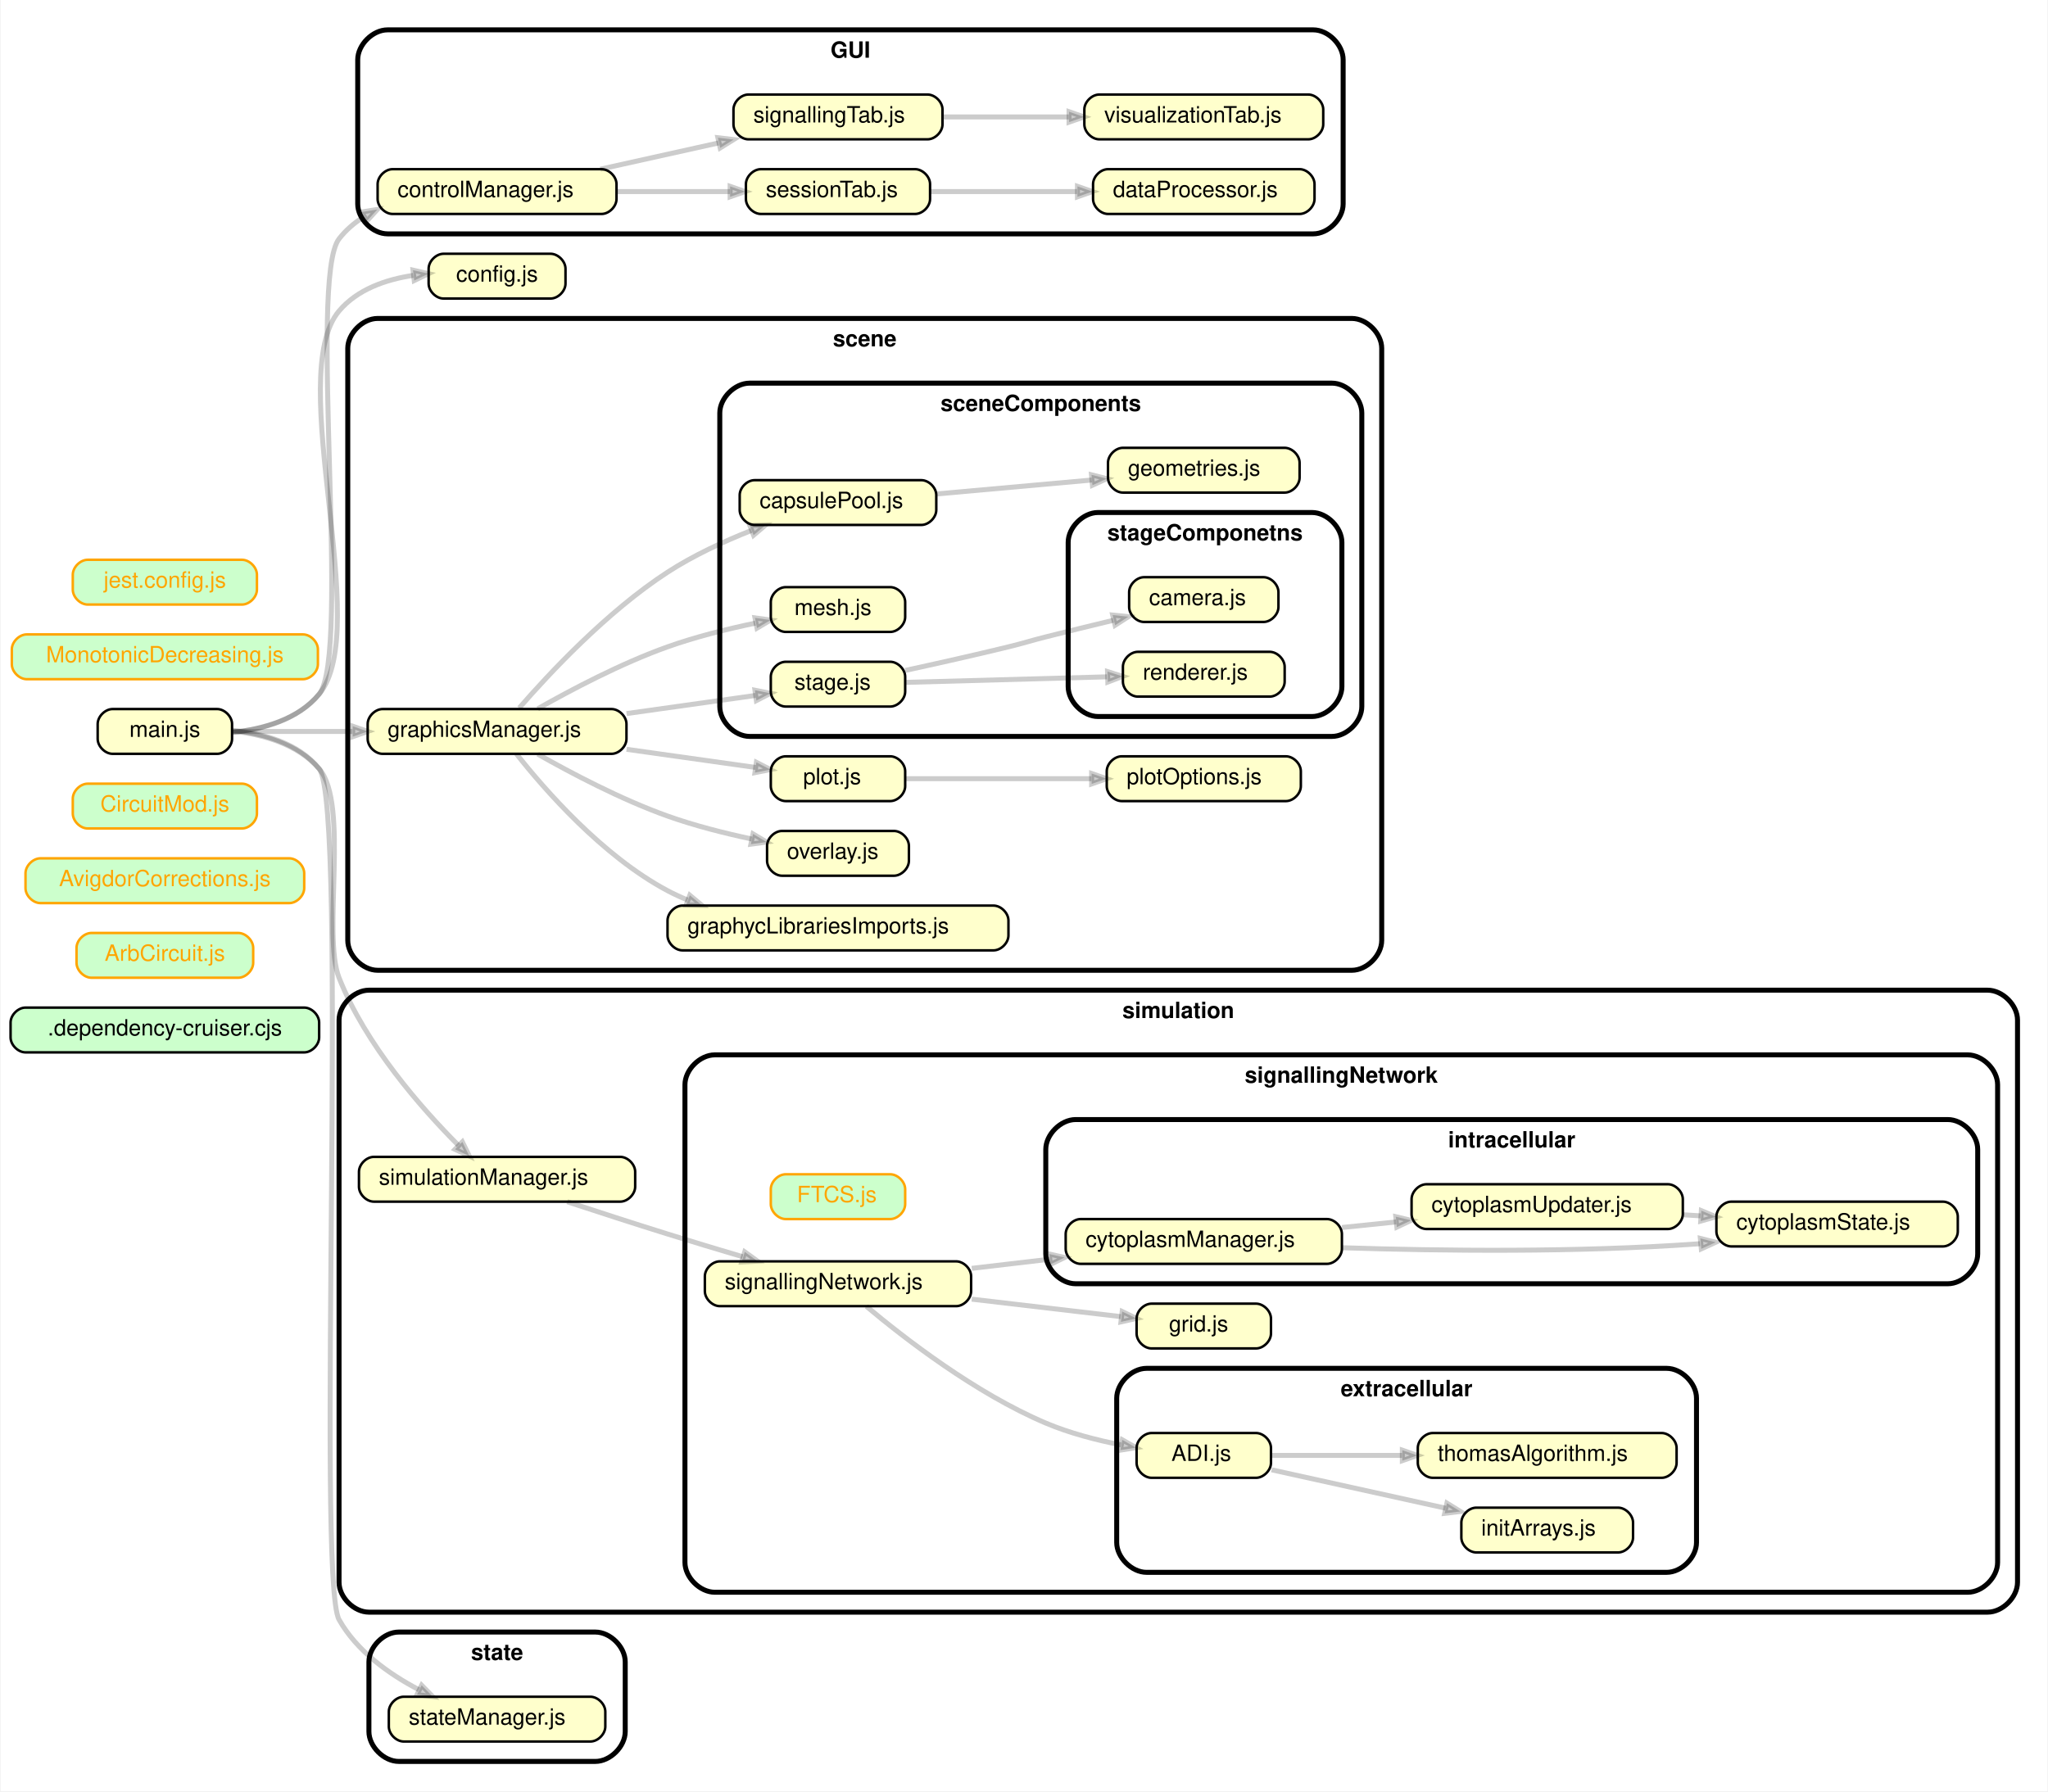
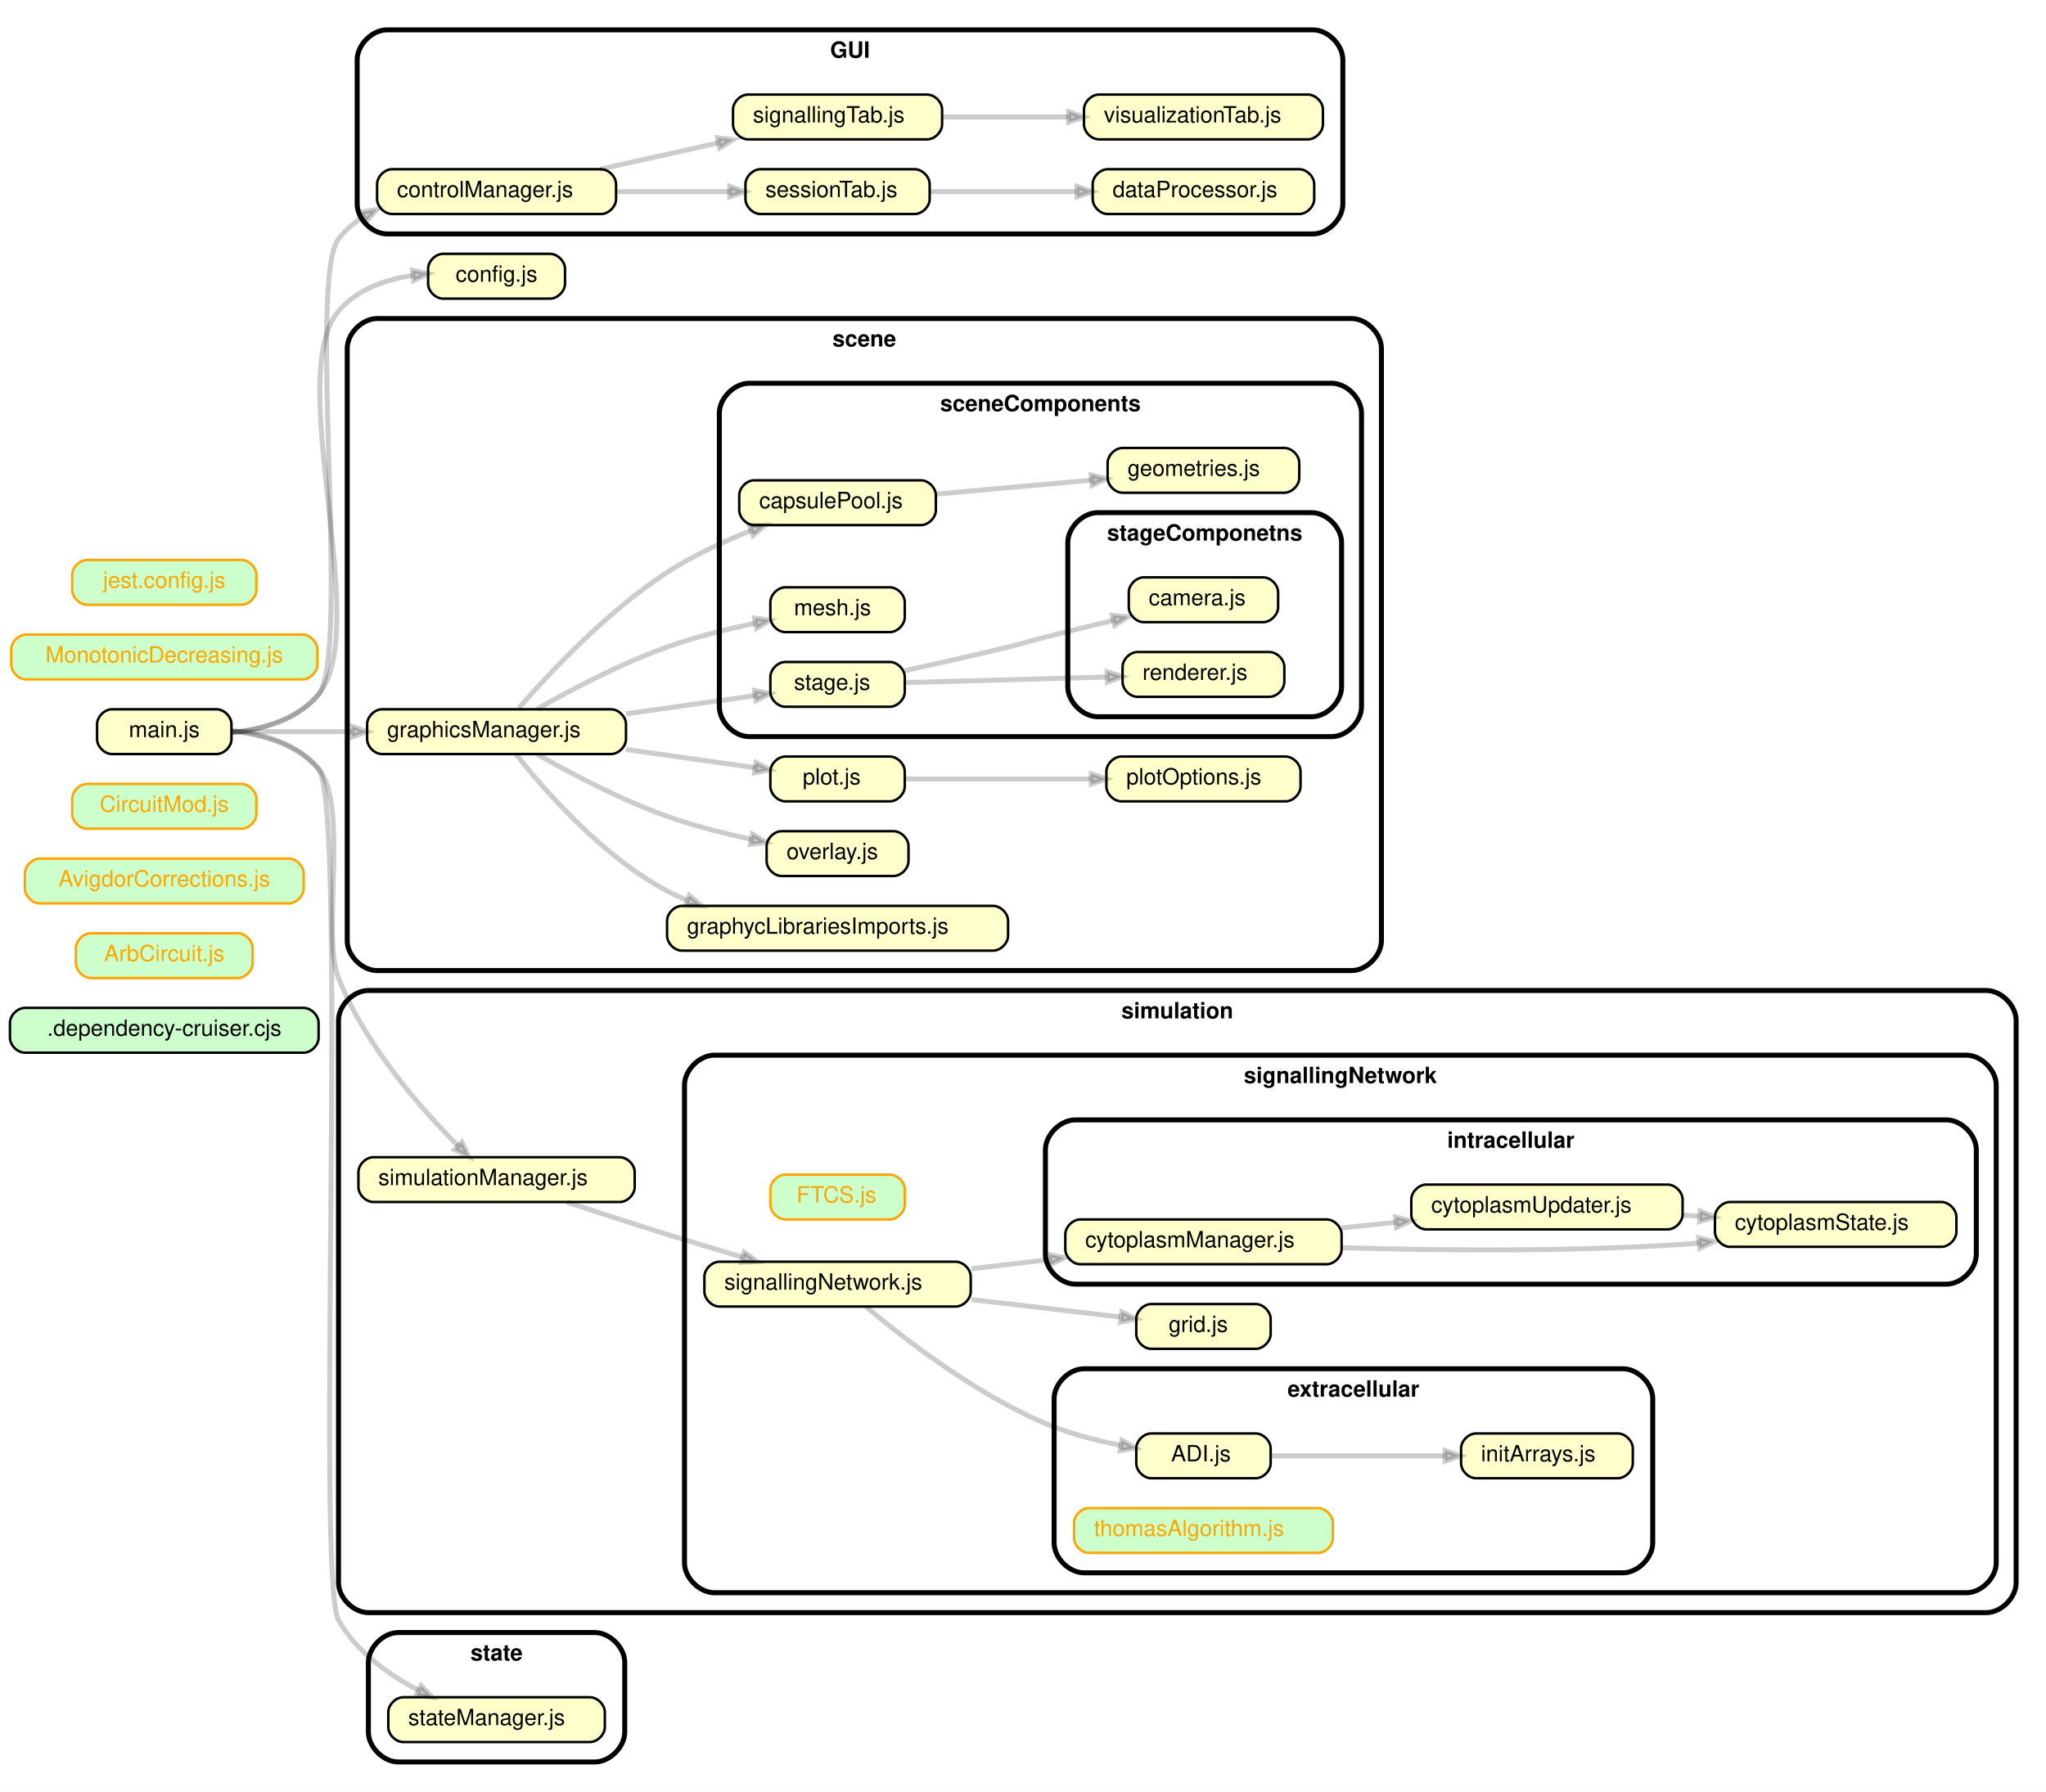
- <svg xmlns="http://www.w3.org/2000/svg" xmlns:xlink="http://www.w3.org/1999/xlink" width="823pt" height="720pt" viewBox="0.00 0.00 822.50 720.00">
+ <svg xmlns="http://www.w3.org/2000/svg" xmlns:xlink="http://www.w3.org/1999/xlink" width="822pt" height="720pt" viewBox="0.00 0.00 822.00 720.00">
  <g id="graph0" class="graph" transform="scale(1 1) rotate(0) translate(4 716)">
-     <polygon fill="white" stroke="transparent" points="-4,4 -4,-716 818.5,-716 818.5,4 -4,4" />
+     <polygon fill="white" stroke="transparent" points="-4,4 -4,-716 818,-716 818,4 -4,4" />
    <g id="clust1" class="cluster">
      <path fill="#ffffff" stroke="black" stroke-width="2" d="M151.5,-622C151.5,-622 523.5,-622 523.5,-622 529.5,-622 535.5,-628 535.5,-634 535.5,-634 535.5,-692 535.5,-692 535.5,-698 529.5,-704 523.5,-704 523.5,-704 151.5,-704 151.5,-704 145.5,-704 139.5,-698 139.5,-692 139.5,-692 139.5,-634 139.5,-634 139.5,-628 145.5,-622 151.5,-622" />
      <text text-anchor="middle" x="337.5" y="-692.8" font-family="Helvetica,sans-Serif" font-weight="bold" font-size="9.00">GUI</text>
    </g>
    <g id="clust2" class="cluster">
      <path fill="#ffffff" stroke="black" stroke-width="2" d="M147.5,-326C147.5,-326 539,-326 539,-326 545,-326 551,-332 551,-338 551,-338 551,-576 551,-576 551,-582 545,-588 539,-588 539,-588 147.5,-588 147.5,-588 141.5,-588 135.5,-582 135.5,-576 135.5,-576 135.5,-338 135.5,-338 135.5,-332 141.5,-326 147.5,-326" />
      <text text-anchor="middle" x="343.25" y="-576.8" font-family="Helvetica,sans-Serif" font-weight="bold" font-size="9.00">scene</text>
    </g>
    <g id="clust3" class="cluster">
      <path fill="#ffffff" stroke="black" stroke-width="2" d="M297,-420C297,-420 531,-420 531,-420 537,-420 543,-426 543,-432 543,-432 543,-550 543,-550 543,-556 537,-562 531,-562 531,-562 297,-562 297,-562 291,-562 285,-556 285,-550 285,-550 285,-432 285,-432 285,-426 291,-420 297,-420" />
      <text text-anchor="middle" x="414" y="-550.8" font-family="Helvetica,sans-Serif" font-weight="bold" font-size="9.00">sceneComponents</text>
    </g>
    <g id="clust4" class="cluster">
      <path fill="#ffffff" stroke="black" stroke-width="2" d="M437,-428C437,-428 523,-428 523,-428 529,-428 535,-434 535,-440 535,-440 535,-498 535,-498 535,-504 529,-510 523,-510 523,-510 437,-510 437,-510 431,-510 425,-504 425,-498 425,-498 425,-440 425,-440 425,-434 431,-428 437,-428" />
      <text text-anchor="middle" x="480" y="-498.8" font-family="Helvetica,sans-Serif" font-weight="bold" font-size="9.00">stageComponetns</text>
    </g>
    <g id="clust5" class="cluster">
-       <path fill="#ffffff" stroke="black" stroke-width="2" d="M144,-68C144,-68 794.5,-68 794.5,-68 800.5,-68 806.5,-74 806.5,-80 806.5,-80 806.5,-306 806.5,-306 806.5,-312 800.5,-318 794.5,-318 794.5,-318 144,-318 144,-318 138,-318 132,-312 132,-306 132,-306 132,-80 132,-80 132,-74 138,-68 144,-68" />
-       <text text-anchor="middle" x="469.25" y="-306.8" font-family="Helvetica,sans-Serif" font-weight="bold" font-size="9.00">simulation</text>
+       <path fill="#ffffff" stroke="black" stroke-width="2" d="M144,-68C144,-68 794,-68 794,-68 800,-68 806,-74 806,-80 806,-80 806,-306 806,-306 806,-312 800,-318 794,-318 794,-318 144,-318 144,-318 138,-318 132,-312 132,-306 132,-306 132,-80 132,-80 132,-74 138,-68 144,-68" />
+       <text text-anchor="middle" x="469" y="-306.8" font-family="Helvetica,sans-Serif" font-weight="bold" font-size="9.00">simulation</text>
    </g>
    <g id="clust6" class="cluster">
-       <path fill="#ffffff" stroke="black" stroke-width="2" d="M283,-76C283,-76 786.5,-76 786.5,-76 792.5,-76 798.5,-82 798.5,-88 798.5,-88 798.5,-280 798.5,-280 798.5,-286 792.5,-292 786.5,-292 786.5,-292 283,-292 283,-292 277,-292 271,-286 271,-280 271,-280 271,-88 271,-88 271,-82 277,-76 283,-76" />
-       <text text-anchor="middle" x="534.75" y="-280.8" font-family="Helvetica,sans-Serif" font-weight="bold" font-size="9.00">signallingNetwork</text>
+       <path fill="#ffffff" stroke="black" stroke-width="2" d="M283,-76C283,-76 786,-76 786,-76 792,-76 798,-82 798,-88 798,-88 798,-280 798,-280 798,-286 792,-292 786,-292 786,-292 283,-292 283,-292 277,-292 271,-286 271,-280 271,-280 271,-88 271,-88 271,-82 277,-76 283,-76" />
+       <text text-anchor="middle" x="534.5" y="-280.8" font-family="Helvetica,sans-Serif" font-weight="bold" font-size="9.00">signallingNetwork</text>
    </g>
    <g id="clust7" class="cluster">
-       <path fill="#ffffff" stroke="black" stroke-width="2" d="M456.5,-84C456.5,-84 665.5,-84 665.5,-84 671.5,-84 677.5,-90 677.5,-96 677.5,-96 677.5,-154 677.5,-154 677.5,-160 671.5,-166 665.5,-166 665.5,-166 456.5,-166 456.5,-166 450.5,-166 444.5,-160 444.5,-154 444.5,-154 444.5,-96 444.5,-96 444.5,-90 450.5,-84 456.5,-84" />
-       <text text-anchor="middle" x="561" y="-154.8" font-family="Helvetica,sans-Serif" font-weight="bold" font-size="9.00">extracellular</text>
+       <path fill="#ffffff" stroke="black" stroke-width="2" d="M431.5,-84C431.5,-84 648,-84 648,-84 654,-84 660,-90 660,-96 660,-96 660,-154 660,-154 660,-160 654,-166 648,-166 648,-166 431.5,-166 431.5,-166 425.5,-166 419.5,-160 419.5,-154 419.5,-154 419.5,-96 419.5,-96 419.5,-90 425.5,-84 431.5,-84" />
+       <text text-anchor="middle" x="539.75" y="-154.8" font-family="Helvetica,sans-Serif" font-weight="bold" font-size="9.00">extracellular</text>
    </g>
    <g id="clust8" class="cluster">
-       <path fill="#ffffff" stroke="black" stroke-width="2" d="M428,-200C428,-200 778.5,-200 778.5,-200 784.5,-200 790.5,-206 790.5,-212 790.5,-212 790.5,-254 790.5,-254 790.5,-260 784.5,-266 778.5,-266 778.5,-266 428,-266 428,-266 422,-266 416,-260 416,-254 416,-254 416,-212 416,-212 416,-206 422,-200 428,-200" />
-       <text text-anchor="middle" x="603.25" y="-254.8" font-family="Helvetica,sans-Serif" font-weight="bold" font-size="9.00">intracellular</text>
+       <path fill="#ffffff" stroke="black" stroke-width="2" d="M428,-200C428,-200 778,-200 778,-200 784,-200 790,-206 790,-212 790,-212 790,-254 790,-254 790,-260 784,-266 778,-266 778,-266 428,-266 428,-266 422,-266 416,-260 416,-254 416,-254 416,-212 416,-212 416,-206 422,-200 428,-200" />
+       <text text-anchor="middle" x="603" y="-254.8" font-family="Helvetica,sans-Serif" font-weight="bold" font-size="9.00">intracellular</text>
    </g>
    <g id="clust9" class="cluster">
      <path fill="#ffffff" stroke="black" stroke-width="2" d="M156,-8C156,-8 235,-8 235,-8 241,-8 247,-14 247,-20 247,-20 247,-48 247,-48 247,-54 241,-60 235,-60 235,-60 156,-60 156,-60 150,-60 144,-54 144,-48 144,-48 144,-20 144,-20 144,-14 150,-8 156,-8" />
      <text text-anchor="middle" x="195.5" y="-48.8" font-family="Helvetica,sans-Serif" font-weight="bold" font-size="9.00">state</text>
    </g>
    <g id="node1" class="node">
      <g id="a_node1">
        <a xlink:href=".dependency-cruiser.cjs" xlink:title=".dependency-cruiser.cjs">
          <path fill="#ccffcc" stroke="black" d="M118,-311C118,-311 6,-311 6,-311 3,-311 0,-308 0,-305 0,-305 0,-299 0,-299 0,-296 3,-293 6,-293 6,-293 118,-293 118,-293 121,-293 124,-296 124,-299 124,-299 124,-305 124,-305 124,-308 121,-311 118,-311" />
          <text text-anchor="middle" x="62" y="-299.8" font-family="Helvetica,sans-Serif" font-size="9.00">.dependency-cruiser.cjs</text>
        </a>
      </g>
    </g>
    <g id="node2" class="node">
      <g id="a_node2">
        <a xlink:href="ArbCircuit.js" xlink:title="no-orphans">
          <path fill="#ccffcc" stroke="orange" d="M91.5,-341C91.5,-341 32.5,-341 32.5,-341 29.5,-341 26.5,-338 26.5,-335 26.5,-335 26.5,-329 26.5,-329 26.5,-326 29.5,-323 32.5,-323 32.5,-323 91.5,-323 91.5,-323 94.5,-323 97.5,-326 97.5,-329 97.5,-329 97.5,-335 97.5,-335 97.5,-338 94.5,-341 91.5,-341" />
          <text text-anchor="middle" x="62" y="-329.8" font-family="Helvetica,sans-Serif" font-size="9.00" fill="orange">ArbCircuit.js</text>
        </a>
      </g>
    </g>
    <g id="node3" class="node">
      <g id="a_node3">
        <a xlink:href="AvigdorCorrections.js" xlink:title="no-orphans">
          <path fill="#ccffcc" stroke="orange" d="M112,-371C112,-371 12,-371 12,-371 9,-371 6,-368 6,-365 6,-365 6,-359 6,-359 6,-356 9,-353 12,-353 12,-353 112,-353 112,-353 115,-353 118,-356 118,-359 118,-359 118,-365 118,-365 118,-368 115,-371 112,-371" />
          <text text-anchor="middle" x="62" y="-359.8" font-family="Helvetica,sans-Serif" font-size="9.00" fill="orange">AvigdorCorrections.js</text>
        </a>
      </g>
    </g>
    <g id="node4" class="node">
      <g id="a_node4">
        <a xlink:href="CircuitMod.js" xlink:title="no-orphans">
          <path fill="#ccffcc" stroke="orange" d="M93,-401C93,-401 31,-401 31,-401 28,-401 25,-398 25,-395 25,-395 25,-389 25,-389 25,-386 28,-383 31,-383 31,-383 93,-383 93,-383 96,-383 99,-386 99,-389 99,-389 99,-395 99,-395 99,-398 96,-401 93,-401" />
          <text text-anchor="middle" x="62" y="-389.8" font-family="Helvetica,sans-Serif" font-size="9.00" fill="orange">CircuitMod.js</text>
        </a>
      </g>
    </g>
    <g id="node5" class="node">
      <g id="a_node5">
        <a xlink:href="GUI/controlManager.js" xlink:title="controlManager.js">
          <path fill="#ffffcc" stroke="black" d="M237.5,-648C237.5,-648 153.5,-648 153.5,-648 150.5,-648 147.5,-645 147.5,-642 147.5,-642 147.5,-636 147.5,-636 147.5,-633 150.5,-630 153.5,-630 153.5,-630 237.5,-630 237.5,-630 240.5,-630 243.5,-633 243.5,-636 243.5,-636 243.5,-642 243.5,-642 243.5,-645 240.5,-648 237.5,-648" />
          <text text-anchor="start" x="155.5" y="-636.8" font-family="Helvetica,sans-Serif" font-size="9.00">controlManager.js</text>
        </a>
      </g>
    </g>
    <g id="node6" class="node">
      <g id="a_node6">
        <a xlink:href="GUI/sessionTab.js" xlink:title="sessionTab.js">
          <path fill="#ffffcc" stroke="black" d="M363.5,-648C363.5,-648 301.5,-648 301.5,-648 298.5,-648 295.5,-645 295.5,-642 295.5,-642 295.5,-636 295.5,-636 295.5,-633 298.5,-630 301.5,-630 301.5,-630 363.5,-630 363.5,-630 366.5,-630 369.5,-633 369.5,-636 369.5,-636 369.5,-642 369.5,-642 369.5,-645 366.5,-648 363.5,-648" />
          <text text-anchor="start" x="303.5" y="-636.8" font-family="Helvetica,sans-Serif" font-size="9.00">sessionTab.js</text>
        </a>
      </g>
    </g>
    <g id="edge1" class="edge">
      <path fill="none" stroke="#000000" stroke-width="2" stroke-opacity="0.2" d="M243.72,-639C258.49,-639 274.68,-639 289.1,-639" />
      <polygon fill="#000000" fill-opacity="0.2" stroke="#000000" stroke-width="2" stroke-opacity="0.2" points="289.16,-641.1 295.16,-639 289.16,-636.9 289.16,-641.1" />
    </g>
    <g id="node7" class="node">
      <g id="a_node7">
        <a xlink:href="GUI/signallingTab.js" xlink:title="signallingTab.js">
          <path fill="#ffffcc" stroke="black" d="M368.5,-678C368.5,-678 296.5,-678 296.5,-678 293.5,-678 290.5,-675 290.5,-672 290.5,-672 290.5,-666 290.5,-666 290.5,-663 293.5,-660 296.5,-660 296.5,-660 368.5,-660 368.5,-660 371.5,-660 374.5,-663 374.5,-666 374.5,-666 374.5,-672 374.5,-672 374.5,-675 371.5,-678 368.5,-678" />
          <text text-anchor="start" x="298.5" y="-666.8" font-family="Helvetica,sans-Serif" font-size="9.00">signallingTab.js</text>
        </a>
      </g>
    </g>
    <g id="edge2" class="edge">
      <path fill="none" stroke="#000000" stroke-width="2" stroke-opacity="0.2" d="M237,-648C251.95,-651.32 269.01,-655.11 284.49,-658.55" />
      <polygon fill="#000000" fill-opacity="0.2" stroke="#000000" stroke-width="2" stroke-opacity="0.2" points="284.24,-660.65 290.56,-659.9 285.16,-656.55 284.24,-660.65" />
    </g>
    <g id="node8" class="node">
      <g id="a_node8">
        <a xlink:href="GUI/dataProcessor.js" xlink:title="dataProcessor.js">
          <path fill="#ffffcc" stroke="black" d="M518,-648C518,-648 441,-648 441,-648 438,-648 435,-645 435,-642 435,-642 435,-636 435,-636 435,-633 438,-630 441,-630 441,-630 518,-630 518,-630 521,-630 524,-633 524,-636 524,-636 524,-642 524,-642 524,-645 521,-648 518,-648" />
          <text text-anchor="start" x="443" y="-636.8" font-family="Helvetica,sans-Serif" font-size="9.00">dataProcessor.js</text>
        </a>
      </g>
    </g>
    <g id="edge3" class="edge">
      <path fill="none" stroke="#000000" stroke-width="2" stroke-opacity="0.2" d="M369.72,-639C387.5,-639 409.22,-639 428.55,-639" />
      <polygon fill="#000000" fill-opacity="0.2" stroke="#000000" stroke-width="2" stroke-opacity="0.2" points="428.74,-641.1 434.74,-639 428.74,-636.9 428.74,-641.1" />
    </g>
    <g id="node9" class="node">
      <g id="a_node9">
        <a xlink:href="GUI/visualizationTab.js" xlink:title="visualizationTab.js">
          <path fill="#ffffcc" stroke="black" d="M521.5,-678C521.5,-678 437.5,-678 437.5,-678 434.5,-678 431.5,-675 431.5,-672 431.5,-672 431.5,-666 431.5,-666 431.5,-663 434.5,-660 437.5,-660 437.5,-660 521.5,-660 521.5,-660 524.5,-660 527.5,-663 527.5,-666 527.5,-666 527.5,-672 527.5,-672 527.5,-675 524.5,-678 521.5,-678" />
          <text text-anchor="start" x="439.5" y="-666.8" font-family="Helvetica,sans-Serif" font-size="9.00">visualizationTab.js</text>
        </a>
      </g>
    </g>
    <g id="edge4" class="edge">
      <path fill="none" stroke="#000000" stroke-width="2" stroke-opacity="0.2" d="M374.66,-669C390.4,-669 408.57,-669 425.27,-669" />
      <polygon fill="#000000" fill-opacity="0.2" stroke="#000000" stroke-width="2" stroke-opacity="0.2" points="425.35,-671.1 431.35,-669 425.35,-666.9 425.35,-671.1" />
    </g>
    <g id="node10" class="node">
      <g id="a_node10">
        <a xlink:href="MonotonicDecreasing.js" xlink:title="no-orphans">
          <path fill="#ccffcc" stroke="orange" d="M117.5,-461C117.5,-461 6.5,-461 6.5,-461 3.5,-461 0.5,-458 0.5,-455 0.5,-455 0.5,-449 0.5,-449 0.5,-446 3.5,-443 6.5,-443 6.5,-443 117.5,-443 117.5,-443 120.5,-443 123.5,-446 123.5,-449 123.5,-449 123.5,-455 123.5,-455 123.5,-458 120.5,-461 117.5,-461" />
          <text text-anchor="middle" x="62" y="-449.8" font-family="Helvetica,sans-Serif" font-size="9.00" fill="orange">MonotonicDecreasing.js</text>
        </a>
      </g>
    </g>
    <g id="node11" class="node">
      <g id="a_node11">
        <a xlink:href="config.js" xlink:title="config.js">
          <path fill="#ffffcc" stroke="black" d="M217,-614C217,-614 174,-614 174,-614 171,-614 168,-611 168,-608 168,-608 168,-602 168,-602 168,-599 171,-596 174,-596 174,-596 217,-596 217,-596 220,-596 223,-599 223,-602 223,-602 223,-608 223,-608 223,-611 220,-614 217,-614" />
          <text text-anchor="middle" x="195.5" y="-602.8" font-family="Helvetica,sans-Serif" font-size="9.00">config.js</text>
        </a>
      </g>
    </g>
    <g id="node12" class="node">
      <g id="a_node12">
        <a xlink:href="jest.config.js" xlink:title="no-orphans">
          <path fill="#ccffcc" stroke="orange" d="M93,-491C93,-491 31,-491 31,-491 28,-491 25,-488 25,-485 25,-485 25,-479 25,-479 25,-476 28,-473 31,-473 31,-473 93,-473 93,-473 96,-473 99,-476 99,-479 99,-479 99,-485 99,-485 99,-488 96,-491 93,-491" />
          <text text-anchor="middle" x="62" y="-479.8" font-family="Helvetica,sans-Serif" font-size="9.00" fill="orange">jest.config.js</text>
        </a>
      </g>
    </g>
    <g id="node13" class="node">
      <g id="a_node13">
        <a xlink:href="main.js" xlink:title="main.js">
          <path fill="#ffffcc" stroke="black" d="M83,-431C83,-431 41,-431 41,-431 38,-431 35,-428 35,-425 35,-425 35,-419 35,-419 35,-416 38,-413 41,-413 41,-413 83,-413 83,-413 86,-413 89,-416 89,-419 89,-419 89,-425 89,-425 89,-428 86,-431 83,-431" />
          <text text-anchor="middle" x="62" y="-419.8" font-family="Helvetica,sans-Serif" font-size="9.00">main.js</text>
        </a>
      </g>
    </g>
    <g id="edge6" class="edge">
      <path fill="none" stroke="#000000" stroke-width="2" stroke-opacity="0.2" d="M89.02,-421.6C101.55,-422.89 115.63,-426.79 124,-437 136.9,-452.74 119.53,-603.92 132,-620 134.77,-623.57 138.2,-626.49 142,-628.88" />
      <polygon fill="#000000" fill-opacity="0.2" stroke="#000000" stroke-width="2" stroke-opacity="0.2" points="141.13,-630.8 147.41,-631.81 143.13,-627.1 141.13,-630.8" />
    </g>
    <g id="edge5" class="edge">
      <path fill="none" stroke="#000000" stroke-width="2" stroke-opacity="0.2" d="M89.3,-421.66C101.74,-422.99 115.66,-426.91 124,-437 145.83,-463.41 109.89,-564.82 132,-591 139.32,-599.67 150.75,-603.66 161.83,-605.31" />
      <polygon fill="#000000" fill-opacity="0.2" stroke="#000000" stroke-width="2" stroke-opacity="0.2" points="161.73,-607.41 167.93,-606 162.21,-603.24 161.73,-607.41" />
    </g>
    <g id="node14" class="node">
      <g id="a_node14">
        <a xlink:href="scene/graphicsManager.js" xlink:title="graphicsManager.js">
          <path fill="#ffffcc" stroke="black" d="M241.5,-431C241.5,-431 149.5,-431 149.5,-431 146.5,-431 143.5,-428 143.5,-425 143.5,-425 143.5,-419 143.5,-419 143.5,-416 146.5,-413 149.5,-413 149.5,-413 241.5,-413 241.5,-413 244.5,-413 247.5,-416 247.5,-419 247.5,-419 247.5,-425 247.5,-425 247.5,-428 244.5,-431 241.5,-431" />
          <text text-anchor="start" x="151.5" y="-419.8" font-family="Helvetica,sans-Serif" font-size="9.00">graphicsManager.js</text>
        </a>
      </g>
    </g>
    <g id="edge7" class="edge">
      <path fill="none" stroke="#000000" stroke-width="2" stroke-opacity="0.2" d="M89.29,-422C103.11,-422 120.62,-422 137.37,-422" />
      <polygon fill="#000000" fill-opacity="0.2" stroke="#000000" stroke-width="2" stroke-opacity="0.2" points="137.5,-424.1 143.5,-422 137.5,-419.9 137.5,-424.1" />
    </g>
    <g id="node15" class="node">
      <g id="a_node15">
        <a xlink:href="simulation/simulationManager.js" xlink:title="simulationManager.js">
          <path fill="#ffffcc" stroke="black" d="M245,-251C245,-251 146,-251 146,-251 143,-251 140,-248 140,-245 140,-245 140,-239 140,-239 140,-236 143,-233 146,-233 146,-233 245,-233 245,-233 248,-233 251,-236 251,-239 251,-239 251,-245 251,-245 251,-248 248,-251 245,-251" />
          <text text-anchor="start" x="148" y="-239.8" font-family="Helvetica,sans-Serif" font-size="9.00">simulationManager.js</text>
        </a>
      </g>
    </g>
    <g id="edge8" class="edge">
      <path fill="none" stroke="#000000" stroke-width="2" stroke-opacity="0.2" d="M89.11,-422.18C101.51,-420.82 115.45,-416.9 124,-407 136.26,-392.81 125.11,-340.44 132,-323 142.64,-296.05 165.1,-270.56 179.99,-255.61" />
      <polygon fill="#000000" fill-opacity="0.2" stroke="#000000" stroke-width="2" stroke-opacity="0.2" points="181.55,-257.02 184.35,-251.32 178.6,-254.03 181.55,-257.02" />
    </g>
    <g id="node16" class="node">
      <g id="a_node16">
        <a xlink:href="state/stateManager.js" xlink:title="stateManager.js">
          <path fill="#ffffcc" stroke="black" d="M233,-34C233,-34 158,-34 158,-34 155,-34 152,-31 152,-28 152,-28 152,-22 152,-22 152,-19 155,-16 158,-16 158,-16 233,-16 233,-16 236,-16 239,-19 239,-22 239,-22 239,-28 239,-28 239,-31 236,-34 233,-34" />
          <text text-anchor="start" x="160" y="-22.8" font-family="Helvetica,sans-Serif" font-size="9.00">stateManager.js</text>
        </a>
      </g>
    </g>
    <g id="edge9" class="edge">
      <path fill="none" stroke="#000000" stroke-width="2" stroke-opacity="0.2" d="M89.11,-422.47C101.66,-421.2 115.74,-417.29 124,-407 135.9,-392.18 122.68,-81.56 132,-65 139.07,-52.44 151.89,-43.22 164.09,-36.82" />
      <polygon fill="#000000" fill-opacity="0.2" stroke="#000000" stroke-width="2" stroke-opacity="0.2" points="165.19,-38.62 169.63,-34.07 163.32,-34.85 165.19,-38.62" />
    </g>
    <g id="node17" class="node">
      <g id="a_node17">
        <a xlink:href="scene/graphycLibrariesImports.js" xlink:title="graphycLibrariesImports.js">
          <path fill="#ffffcc" stroke="black" d="M395,-352C395,-352 270,-352 270,-352 267,-352 264,-349 264,-346 264,-346 264,-340 264,-340 264,-337 267,-334 270,-334 270,-334 395,-334 395,-334 398,-334 401,-337 401,-340 401,-340 401,-346 401,-346 401,-349 398,-352 395,-352" />
          <text text-anchor="start" x="272" y="-340.8" font-family="Helvetica,sans-Serif" font-size="9.00">graphycLibrariesImports.js</text>
        </a>
      </g>
    </g>
    <g id="edge10" class="edge">
      <path fill="none" stroke="#000000" stroke-width="2" stroke-opacity="0.2" d="M203.29,-412.97C214.37,-398.91 237.76,-371.95 264,-358 266.58,-356.63 269.28,-355.38 272.05,-354.25" />
      <polygon fill="#000000" fill-opacity="0.2" stroke="#000000" stroke-width="2" stroke-opacity="0.2" points="272.96,-356.15 277.84,-352.08 271.48,-352.22 272.96,-356.15" />
    </g>
    <g id="node18" class="node">
      <g id="a_node18">
        <a xlink:href="scene/overlay.js" xlink:title="overlay.js">
          <path fill="#ffffcc" stroke="black" d="M355,-382C355,-382 310,-382 310,-382 307,-382 304,-379 304,-376 304,-376 304,-370 304,-370 304,-367 307,-364 310,-364 310,-364 355,-364 355,-364 358,-364 361,-367 361,-370 361,-370 361,-376 361,-376 361,-379 358,-382 355,-382" />
          <text text-anchor="start" x="312" y="-370.8" font-family="Helvetica,sans-Serif" font-size="9.00">overlay.js</text>
        </a>
      </g>
    </g>
    <g id="edge11" class="edge">
      <path fill="none" stroke="#000000" stroke-width="2" stroke-opacity="0.2" d="M211.83,-412.89C225.21,-405.29 245.34,-394.66 264,-388 274.78,-384.15 286.89,-381.09 297.85,-378.76" />
      <polygon fill="#000000" fill-opacity="0.2" stroke="#000000" stroke-width="2" stroke-opacity="0.2" points="298.35,-380.81 303.8,-377.55 297.51,-376.69 298.35,-380.81" />
    </g>
    <g id="node19" class="node">
      <g id="a_node19">
        <a xlink:href="scene/plot.js" xlink:title="plot.js">
          <path fill="#ffffcc" stroke="black" d="M353.5,-412C353.5,-412 311.5,-412 311.5,-412 308.5,-412 305.5,-409 305.5,-406 305.5,-406 305.5,-400 305.5,-400 305.5,-397 308.5,-394 311.5,-394 311.5,-394 353.5,-394 353.5,-394 356.5,-394 359.5,-397 359.5,-400 359.5,-400 359.5,-406 359.5,-406 359.5,-409 356.5,-412 353.5,-412" />
          <text text-anchor="start" x="318.5" y="-400.8" font-family="Helvetica,sans-Serif" font-size="9.00">plot.js</text>
        </a>
      </g>
    </g>
    <g id="edge12" class="edge">
      <path fill="none" stroke="#000000" stroke-width="2" stroke-opacity="0.2" d="M247.54,-414.82C264.94,-412.37 283.9,-409.7 299.39,-407.52" />
      <polygon fill="#000000" fill-opacity="0.2" stroke="#000000" stroke-width="2" stroke-opacity="0.2" points="299.71,-409.59 305.36,-406.68 299.13,-405.44 299.71,-409.59" />
    </g>
    <g id="node20" class="node">
      <g id="a_node20">
        <a xlink:href="scene/sceneComponents/capsulePool.js" xlink:title="capsulePool.js">
          <path fill="#ffffcc" stroke="black" d="M366,-523C366,-523 299,-523 299,-523 296,-523 293,-520 293,-517 293,-517 293,-511 293,-511 293,-508 296,-505 299,-505 299,-505 366,-505 366,-505 369,-505 372,-508 372,-511 372,-511 372,-517 372,-517 372,-520 369,-523 366,-523" />
          <text text-anchor="start" x="301" y="-511.8" font-family="Helvetica,sans-Serif" font-size="9.00">capsulePool.js</text>
        </a>
      </g>
    </g>
    <g id="edge13" class="edge">
      <path fill="none" stroke="#000000" stroke-width="2" stroke-opacity="0.2" d="M204.37,-431.39C216.15,-444.96 239.62,-470.17 264,-486 274.33,-492.71 286.53,-498.36 297.7,-502.78" />
      <polygon fill="#000000" fill-opacity="0.2" stroke="#000000" stroke-width="2" stroke-opacity="0.2" points="297.08,-504.79 303.43,-504.98 298.58,-500.87 297.08,-504.79" />
    </g>
    <g id="node21" class="node">
      <g id="a_node21">
        <a xlink:href="scene/sceneComponents/mesh.js" xlink:title="mesh.js">
          <path fill="#ffffcc" stroke="black" d="M353.5,-480C353.5,-480 311.5,-480 311.5,-480 308.5,-480 305.5,-477 305.5,-474 305.5,-474 305.5,-468 305.5,-468 305.5,-465 308.5,-462 311.5,-462 311.5,-462 353.5,-462 353.5,-462 356.5,-462 359.5,-465 359.5,-468 359.5,-468 359.5,-474 359.5,-474 359.5,-477 356.5,-480 353.5,-480" />
          <text text-anchor="start" x="315" y="-468.8" font-family="Helvetica,sans-Serif" font-size="9.00">mesh.js</text>
        </a>
      </g>
    </g>
    <g id="edge14" class="edge">
      <path fill="none" stroke="#000000" stroke-width="2" stroke-opacity="0.2" d="M211.83,-431.11C225.21,-438.71 245.34,-449.34 264,-456 275.26,-460.02 287.97,-463.18 299.3,-465.54" />
      <polygon fill="#000000" fill-opacity="0.2" stroke="#000000" stroke-width="2" stroke-opacity="0.2" points="299.14,-467.65 305.43,-466.77 299.96,-463.53 299.14,-467.65" />
    </g>
    <g id="node22" class="node">
      <g id="a_node22">
        <a xlink:href="scene/sceneComponents/stage.js" xlink:title="stage.js">
          <path fill="#ffffcc" stroke="black" d="M353.5,-450C353.5,-450 311.5,-450 311.5,-450 308.5,-450 305.5,-447 305.5,-444 305.5,-444 305.5,-438 305.5,-438 305.5,-435 308.5,-432 311.5,-432 311.5,-432 353.5,-432 353.5,-432 356.5,-432 359.5,-435 359.5,-438 359.5,-438 359.5,-444 359.5,-444 359.5,-447 356.5,-450 353.5,-450" />
          <text text-anchor="start" x="315" y="-438.8" font-family="Helvetica,sans-Serif" font-size="9.00">stage.js</text>
        </a>
      </g>
    </g>
    <g id="edge15" class="edge">
      <path fill="none" stroke="#000000" stroke-width="2" stroke-opacity="0.2" d="M247.54,-429.18C264.94,-431.63 283.9,-434.3 299.39,-436.48" />
      <polygon fill="#000000" fill-opacity="0.2" stroke="#000000" stroke-width="2" stroke-opacity="0.2" points="299.13,-438.56 305.36,-437.32 299.71,-434.41 299.13,-438.56" />
    </g>
    <g id="node35" class="node">
      <g id="a_node35">
        <a xlink:href="simulation/signallingNetwork/signallingNetwork.js" xlink:title="signallingNetwork.js">
          <path fill="#ffffcc" stroke="black" d="M380,-209C380,-209 285,-209 285,-209 282,-209 279,-206 279,-203 279,-203 279,-197 279,-197 279,-194 282,-191 285,-191 285,-191 380,-191 380,-191 383,-191 386,-194 386,-197 386,-197 386,-203 386,-203 386,-206 383,-209 380,-209" />
          <text text-anchor="start" x="287" y="-197.8" font-family="Helvetica,sans-Serif" font-size="9.00">signallingNetwork.js</text>
        </a>
      </g>
    </g>
-     <g id="edge28" class="edge">
+     <g id="edge27" class="edge">
      <path fill="none" stroke="#000000" stroke-width="2" stroke-opacity="0.2" d="M223.71,-232.95C235.99,-228.91 250.7,-224.14 264,-220 273.76,-216.96 284.35,-213.78 294.18,-210.86" />
      <polygon fill="#000000" fill-opacity="0.2" stroke="#000000" stroke-width="2" stroke-opacity="0.2" points="295.03,-212.8 300.19,-209.08 293.84,-208.77 295.03,-212.8" />
    </g>
    <g id="node23" class="node">
      <g id="a_node23">
        <a xlink:href="scene/plotOptions.js" xlink:title="plotOptions.js">
          <path fill="#ffffcc" stroke="black" d="M512.5,-412C512.5,-412 446.5,-412 446.5,-412 443.5,-412 440.5,-409 440.5,-406 440.5,-406 440.5,-400 440.5,-400 440.5,-397 443.5,-394 446.5,-394 446.5,-394 512.5,-394 512.5,-394 515.5,-394 518.5,-397 518.5,-400 518.5,-400 518.5,-406 518.5,-406 518.5,-409 515.5,-412 512.5,-412" />
          <text text-anchor="start" x="448.5" y="-400.8" font-family="Helvetica,sans-Serif" font-size="9.00">plotOptions.js</text>
        </a>
      </g>
    </g>
    <g id="edge16" class="edge">
      <path fill="none" stroke="#000000" stroke-width="2" stroke-opacity="0.2" d="M359.76,-403C380.52,-403 409.97,-403 434.35,-403" />
      <polygon fill="#000000" fill-opacity="0.2" stroke="#000000" stroke-width="2" stroke-opacity="0.2" points="434.43,-405.1 440.43,-403 434.43,-400.9 434.43,-405.1" />
    </g>
    <g id="node24" class="node">
      <g id="a_node24">
        <a xlink:href="scene/sceneComponents/geometries.js" xlink:title="geometries.js">
          <path fill="#ffffcc" stroke="black" d="M512,-536C512,-536 447,-536 447,-536 444,-536 441,-533 441,-530 441,-530 441,-524 441,-524 441,-521 444,-518 447,-518 447,-518 512,-518 512,-518 515,-518 518,-521 518,-524 518,-524 518,-530 518,-530 518,-533 515,-536 512,-536" />
          <text text-anchor="start" x="449" y="-524.8" font-family="Helvetica,sans-Serif" font-size="9.00">geometries.js</text>
        </a>
      </g>
    </g>
    <g id="edge17" class="edge">
      <path fill="none" stroke="#000000" stroke-width="2" stroke-opacity="0.2" d="M372.36,-517.48C391.52,-519.2 414.7,-521.28 434.51,-523.06" />
      <polygon fill="#000000" fill-opacity="0.2" stroke="#000000" stroke-width="2" stroke-opacity="0.2" points="434.38,-525.15 440.54,-523.6 434.75,-520.97 434.38,-525.15" />
    </g>
    <g id="node25" class="node">
      <g id="a_node25">
        <a xlink:href="scene/sceneComponents/stageComponetns/camera.js" xlink:title="camera.js">
          <path fill="#ffffcc" stroke="black" d="M503.5,-484C503.5,-484 455.5,-484 455.5,-484 452.5,-484 449.5,-481 449.5,-478 449.5,-478 449.5,-472 449.5,-472 449.5,-469 452.5,-466 455.5,-466 455.5,-466 503.5,-466 503.5,-466 506.5,-466 509.5,-469 509.5,-472 509.5,-472 509.5,-478 509.5,-478 509.5,-481 506.5,-484 503.5,-484" />
          <text text-anchor="start" x="457.5" y="-472.8" font-family="Helvetica,sans-Serif" font-size="9.00">camera.js</text>
        </a>
      </g>
    </g>
    <g id="edge18" class="edge">
      <path fill="none" stroke="#000000" stroke-width="2" stroke-opacity="0.2" d="M359.52,-446.52C372.08,-449.25 387.36,-452.67 401,-456 407.7,-457.64 409.31,-458.31 416,-460 424.79,-462.23 434.29,-464.55 443.18,-466.69" />
      <polygon fill="#000000" fill-opacity="0.2" stroke="#000000" stroke-width="2" stroke-opacity="0.2" points="442.89,-468.78 449.21,-468.13 443.86,-464.69 442.89,-468.78" />
    </g>
    <g id="node26" class="node">
      <g id="a_node26">
        <a xlink:href="scene/sceneComponents/stageComponetns/renderer.js" xlink:title="renderer.js">
          <path fill="#ffffcc" stroke="black" d="M506,-454C506,-454 453,-454 453,-454 450,-454 447,-451 447,-448 447,-448 447,-442 447,-442 447,-439 450,-436 453,-436 453,-436 506,-436 506,-436 509,-436 512,-439 512,-442 512,-442 512,-448 512,-448 512,-451 509,-454 506,-454" />
          <text text-anchor="start" x="455" y="-442.8" font-family="Helvetica,sans-Serif" font-size="9.00">renderer.js</text>
        </a>
      </g>
    </g>
    <g id="edge19" class="edge">
      <path fill="none" stroke="#000000" stroke-width="2" stroke-opacity="0.2" d="M359.76,-441.72C382.33,-442.35 415.16,-443.25 440.58,-443.95" />
      <polygon fill="#000000" fill-opacity="0.2" stroke="#000000" stroke-width="2" stroke-opacity="0.2" points="440.82,-446.06 446.88,-444.13 440.94,-441.86 440.82,-446.06" />
    </g>
    <g id="node27" class="node">
      <g id="a_node27">
        <a xlink:href="simulation/signallingNetwork/FTCS.js" xlink:title="no-orphans">
          <path fill="#ccffcc" stroke="orange" d="M353.5,-244C353.5,-244 311.5,-244 311.5,-244 308.5,-244 305.5,-241 305.5,-238 305.5,-238 305.5,-232 305.5,-232 305.5,-229 308.5,-226 311.5,-226 311.5,-226 353.5,-226 353.5,-226 356.5,-226 359.5,-229 359.5,-232 359.5,-232 359.5,-238 359.5,-238 359.5,-241 356.5,-244 353.5,-244" />
          <text text-anchor="start" x="316" y="-232.8" font-family="Helvetica,sans-Serif" font-size="9.00" fill="orange">FTCS.js</text>
        </a>
      </g>
    </g>
    <g id="node28" class="node">
      <g id="a_node28">
        <a xlink:href="simulation/signallingNetwork/extracellular/ADI.js" xlink:title="ADI.js">
          <path fill="#ffffcc" stroke="black" d="M500.5,-140C500.5,-140 458.5,-140 458.5,-140 455.5,-140 452.5,-137 452.5,-134 452.5,-134 452.5,-128 452.5,-128 452.5,-125 455.5,-122 458.5,-122 458.5,-122 500.5,-122 500.5,-122 503.5,-122 506.5,-125 506.5,-128 506.5,-128 506.5,-134 506.5,-134 506.5,-137 503.5,-140 500.5,-140" />
          <text text-anchor="start" x="466.5" y="-128.8" font-family="Helvetica,sans-Serif" font-size="9.00">ADI.js</text>
        </a>
      </g>
    </g>
    <g id="node29" class="node">
      <g id="a_node29">
        <a xlink:href="simulation/signallingNetwork/extracellular/initArrays.js" xlink:title="initArrays.js">
-           <path fill="#ffffcc" stroke="black" d="M646,-110C646,-110 589,-110 589,-110 586,-110 583,-107 583,-104 583,-104 583,-98 583,-98 583,-95 586,-92 589,-92 589,-92 646,-92 646,-92 649,-92 652,-95 652,-98 652,-98 652,-104 652,-104 652,-107 649,-110 646,-110" />
-           <text text-anchor="start" x="591" y="-98.8" font-family="Helvetica,sans-Serif" font-size="9.00">initArrays.js</text>
+           <path fill="#ffffcc" stroke="black" d="M646,-140C646,-140 589,-140 589,-140 586,-140 583,-137 583,-134 583,-134 583,-128 583,-128 583,-125 586,-122 589,-122 589,-122 646,-122 646,-122 649,-122 652,-125 652,-128 652,-128 652,-134 652,-134 652,-137 649,-140 646,-140" />
+           <text text-anchor="start" x="591" y="-128.8" font-family="Helvetica,sans-Serif" font-size="9.00">initArrays.js</text>
        </a>
      </g>
    </g>
    <g id="edge20" class="edge">
-       <path fill="none" stroke="#000000" stroke-width="2" stroke-opacity="0.2" d="M506.72,-125.22C526.56,-120.84 554.15,-114.75 576.7,-109.78" />
-       <polygon fill="#000000" fill-opacity="0.2" stroke="#000000" stroke-width="2" stroke-opacity="0.2" points="577.21,-111.82 582.62,-108.47 576.31,-107.72 577.21,-111.82" />
+       <path fill="none" stroke="#000000" stroke-width="2" stroke-opacity="0.2" d="M506.72,-131C526.48,-131 553.91,-131 576.41,-131" />
+       <polygon fill="#000000" fill-opacity="0.2" stroke="#000000" stroke-width="2" stroke-opacity="0.2" points="576.62,-133.1 582.62,-131 576.62,-128.9 576.62,-133.1" />
    </g>
    <g id="node30" class="node">
      <g id="a_node30">
-         <a xlink:href="simulation/signallingNetwork/extracellular/thomasAlgorithm.js" xlink:title="thomasAlgorithm.js">
-           <path fill="#ffffcc" stroke="black" d="M663.5,-140C663.5,-140 571.5,-140 571.5,-140 568.5,-140 565.5,-137 565.5,-134 565.5,-134 565.5,-128 565.5,-128 565.5,-125 568.5,-122 571.5,-122 571.5,-122 663.5,-122 663.5,-122 666.5,-122 669.5,-125 669.5,-128 669.5,-128 669.5,-134 669.5,-134 669.5,-137 666.5,-140 663.5,-140" />
-           <text text-anchor="start" x="573.5" y="-128.8" font-family="Helvetica,sans-Serif" font-size="9.00">thomasAlgorithm.js</text>
-         </a>
-       </g>
-     </g>
-     <g id="edge21" class="edge">
-       <path fill="none" stroke="#000000" stroke-width="2" stroke-opacity="0.2" d="M506.72,-131C521.63,-131 540.92,-131 559.15,-131" />
-       <polygon fill="#000000" fill-opacity="0.2" stroke="#000000" stroke-width="2" stroke-opacity="0.2" points="559.29,-133.1 565.29,-131 559.29,-128.9 559.29,-133.1" />
+         <a xlink:href="simulation/signallingNetwork/extracellular/thomasAlgorithm.js" xlink:title="no-orphans">
+           <path fill="#ccffcc" stroke="orange" d="M525.5,-110C525.5,-110 433.5,-110 433.5,-110 430.5,-110 427.5,-107 427.5,-104 427.5,-104 427.5,-98 427.5,-98 427.5,-95 430.5,-92 433.5,-92 433.5,-92 525.5,-92 525.5,-92 528.5,-92 531.5,-95 531.5,-98 531.5,-98 531.5,-104 531.5,-104 531.5,-107 528.5,-110 525.5,-110" />
+           <text text-anchor="start" x="435.5" y="-98.8" font-family="Helvetica,sans-Serif" font-size="9.00" fill="orange">thomasAlgorithm.js</text>
+         </a>
+       </g>
    </g>
    <g id="node31" class="node">
      <g id="a_node31">
        <a xlink:href="simulation/signallingNetwork/grid.js" xlink:title="grid.js">
          <path fill="#ffffcc" stroke="black" d="M500.5,-192C500.5,-192 458.5,-192 458.5,-192 455.5,-192 452.5,-189 452.5,-186 452.5,-186 452.5,-180 452.5,-180 452.5,-177 455.5,-174 458.5,-174 458.5,-174 500.5,-174 500.5,-174 503.5,-174 506.5,-177 506.5,-180 506.5,-180 506.5,-186 506.5,-186 506.5,-189 503.5,-192 500.5,-192" />
          <text text-anchor="start" x="465.5" y="-180.8" font-family="Helvetica,sans-Serif" font-size="9.00">grid.js</text>
        </a>
      </g>
    </g>
    <g id="node32" class="node">
      <g id="a_node32">
        <a xlink:href="simulation/signallingNetwork/intracellular/cytoplasmManager.js" xlink:title="cytoplasmManager.js">
          <path fill="#ffffcc" stroke="black" d="M529,-226C529,-226 430,-226 430,-226 427,-226 424,-223 424,-220 424,-220 424,-214 424,-214 424,-211 427,-208 430,-208 430,-208 529,-208 529,-208 532,-208 535,-211 535,-214 535,-214 535,-220 535,-220 535,-223 532,-226 529,-226" />
          <text text-anchor="start" x="432" y="-214.8" font-family="Helvetica,sans-Serif" font-size="9.00">cytoplasmManager.js</text>
        </a>
      </g>
    </g>
    <g id="node33" class="node">
      <g id="a_node33">
        <a xlink:href="simulation/signallingNetwork/intracellular/cytoplasmState.js" xlink:title="cytoplasmState.js">
-           <path fill="#ffffcc" stroke="black" d="M776.5,-233C776.5,-233 691.5,-233 691.5,-233 688.5,-233 685.5,-230 685.5,-227 685.5,-227 685.5,-221 685.5,-221 685.5,-218 688.5,-215 691.5,-215 691.5,-215 776.5,-215 776.5,-215 779.5,-215 782.5,-218 782.5,-221 782.5,-221 782.5,-227 782.5,-227 782.5,-230 779.5,-233 776.5,-233" />
-           <text text-anchor="start" x="693.5" y="-221.8" font-family="Helvetica,sans-Serif" font-size="9.00">cytoplasmState.js</text>
-         </a>
-       </g>
-     </g>
-     <g id="edge22" class="edge">
-       <path fill="none" stroke="#000000" stroke-width="2" stroke-opacity="0.2" d="M535.35,-214.47C574.91,-213.2 629.57,-212.56 677.5,-216 677.97,-216.03 678.45,-216.07 678.93,-216.11" />
-       <polygon fill="#000000" fill-opacity="0.2" stroke="#000000" stroke-width="2" stroke-opacity="0.2" points="679.05,-218.23 685.21,-216.67 679.43,-214.04 679.05,-218.23" />
+           <path fill="#ffffcc" stroke="black" d="M776,-233C776,-233 691,-233 691,-233 688,-233 685,-230 685,-227 685,-227 685,-221 685,-221 685,-218 688,-215 691,-215 691,-215 776,-215 776,-215 779,-215 782,-218 782,-221 782,-221 782,-227 782,-227 782,-230 779,-233 776,-233" />
+           <text text-anchor="start" x="693" y="-221.8" font-family="Helvetica,sans-Serif" font-size="9.00">cytoplasmState.js</text>
+         </a>
+       </g>
+     </g>
+     <g id="edge21" class="edge">
+       <path fill="none" stroke="#000000" stroke-width="2" stroke-opacity="0.2" d="M535.04,-214.66C573.39,-213.52 625.89,-212.96 672,-216 674.19,-216.14 676.42,-216.32 678.68,-216.51" />
+       <polygon fill="#000000" fill-opacity="0.2" stroke="#000000" stroke-width="2" stroke-opacity="0.2" points="678.5,-218.61 684.67,-217.09 678.9,-214.43 678.5,-218.61" />
    </g>
    <g id="node34" class="node">
      <g id="a_node34">
        <a xlink:href="simulation/signallingNetwork/intracellular/cytoplasmUpdater.js" xlink:title="cytoplasmUpdater.js">
          <path fill="#ffffcc" stroke="black" d="M666,-240C666,-240 569,-240 569,-240 566,-240 563,-237 563,-234 563,-234 563,-228 563,-228 563,-225 566,-222 569,-222 569,-222 666,-222 666,-222 669,-222 672,-225 672,-228 672,-228 672,-234 672,-234 672,-237 669,-240 666,-240" />
          <text text-anchor="start" x="571" y="-228.8" font-family="Helvetica,sans-Serif" font-size="9.00">cytoplasmUpdater.js</text>
        </a>
      </g>
    </g>
-     <g id="edge23" class="edge">
+     <g id="edge22" class="edge">
      <path fill="none" stroke="#000000" stroke-width="2" stroke-opacity="0.2" d="M535.03,-222.61C542.19,-223.35 549.56,-224.11 556.8,-224.85" />
      <polygon fill="#000000" fill-opacity="0.2" stroke="#000000" stroke-width="2" stroke-opacity="0.2" points="556.66,-226.95 562.84,-225.48 557.09,-222.77 556.66,-226.95" />
    </g>
+     <g id="edge23" class="edge">
+       <path fill="none" stroke="#000000" stroke-width="2" stroke-opacity="0.2" d="M672.16,-227.7C674.3,-227.57 676.44,-227.44 678.58,-227.31" />
+       <polygon fill="#000000" fill-opacity="0.2" stroke="#000000" stroke-width="2" stroke-opacity="0.2" points="679.1,-229.38 684.96,-226.92 678.84,-225.19 679.1,-229.38" />
+     </g>
    <g id="edge24" class="edge">
-       <path fill="none" stroke="#000000" stroke-width="2" stroke-opacity="0.2" d="M672.06,-227.73C674.41,-227.58 676.77,-227.44 679.12,-227.29" />
-       <polygon fill="#000000" fill-opacity="0.2" stroke="#000000" stroke-width="2" stroke-opacity="0.2" points="679.45,-229.38 685.31,-226.92 679.2,-225.19 679.45,-229.38" />
-     </g>
-     <g id="edge25" class="edge">
      <path fill="none" stroke="#000000" stroke-width="2" stroke-opacity="0.2" d="M343.91,-190.92C358.83,-178.4 387.63,-156.02 416,-144 425.47,-139.99 436.28,-137.18 446.21,-135.23" />
      <polygon fill="#000000" fill-opacity="0.2" stroke="#000000" stroke-width="2" stroke-opacity="0.2" points="446.75,-137.26 452.27,-134.12 445.99,-133.13 446.75,-137.26" />
    </g>
-     <g id="edge26" class="edge">
+     <g id="edge25" class="edge">
      <path fill="none" stroke="#000000" stroke-width="2" stroke-opacity="0.2" d="M386.26,-193.81C406.31,-191.46 428.54,-188.86 446.15,-186.79" />
      <polygon fill="#000000" fill-opacity="0.2" stroke="#000000" stroke-width="2" stroke-opacity="0.2" points="446.7,-188.84 452.42,-186.06 446.21,-184.67 446.7,-188.84" />
    </g>
-     <g id="edge27" class="edge">
+     <g id="edge26" class="edge">
      <path fill="none" stroke="#000000" stroke-width="2" stroke-opacity="0.2" d="M386.26,-206.19C396.41,-207.38 407.12,-208.63 417.51,-209.85" />
      <polygon fill="#000000" fill-opacity="0.2" stroke="#000000" stroke-width="2" stroke-opacity="0.2" points="417.38,-211.95 423.59,-210.56 417.87,-207.78 417.38,-211.95" />
    </g>
  </g>
</svg>
